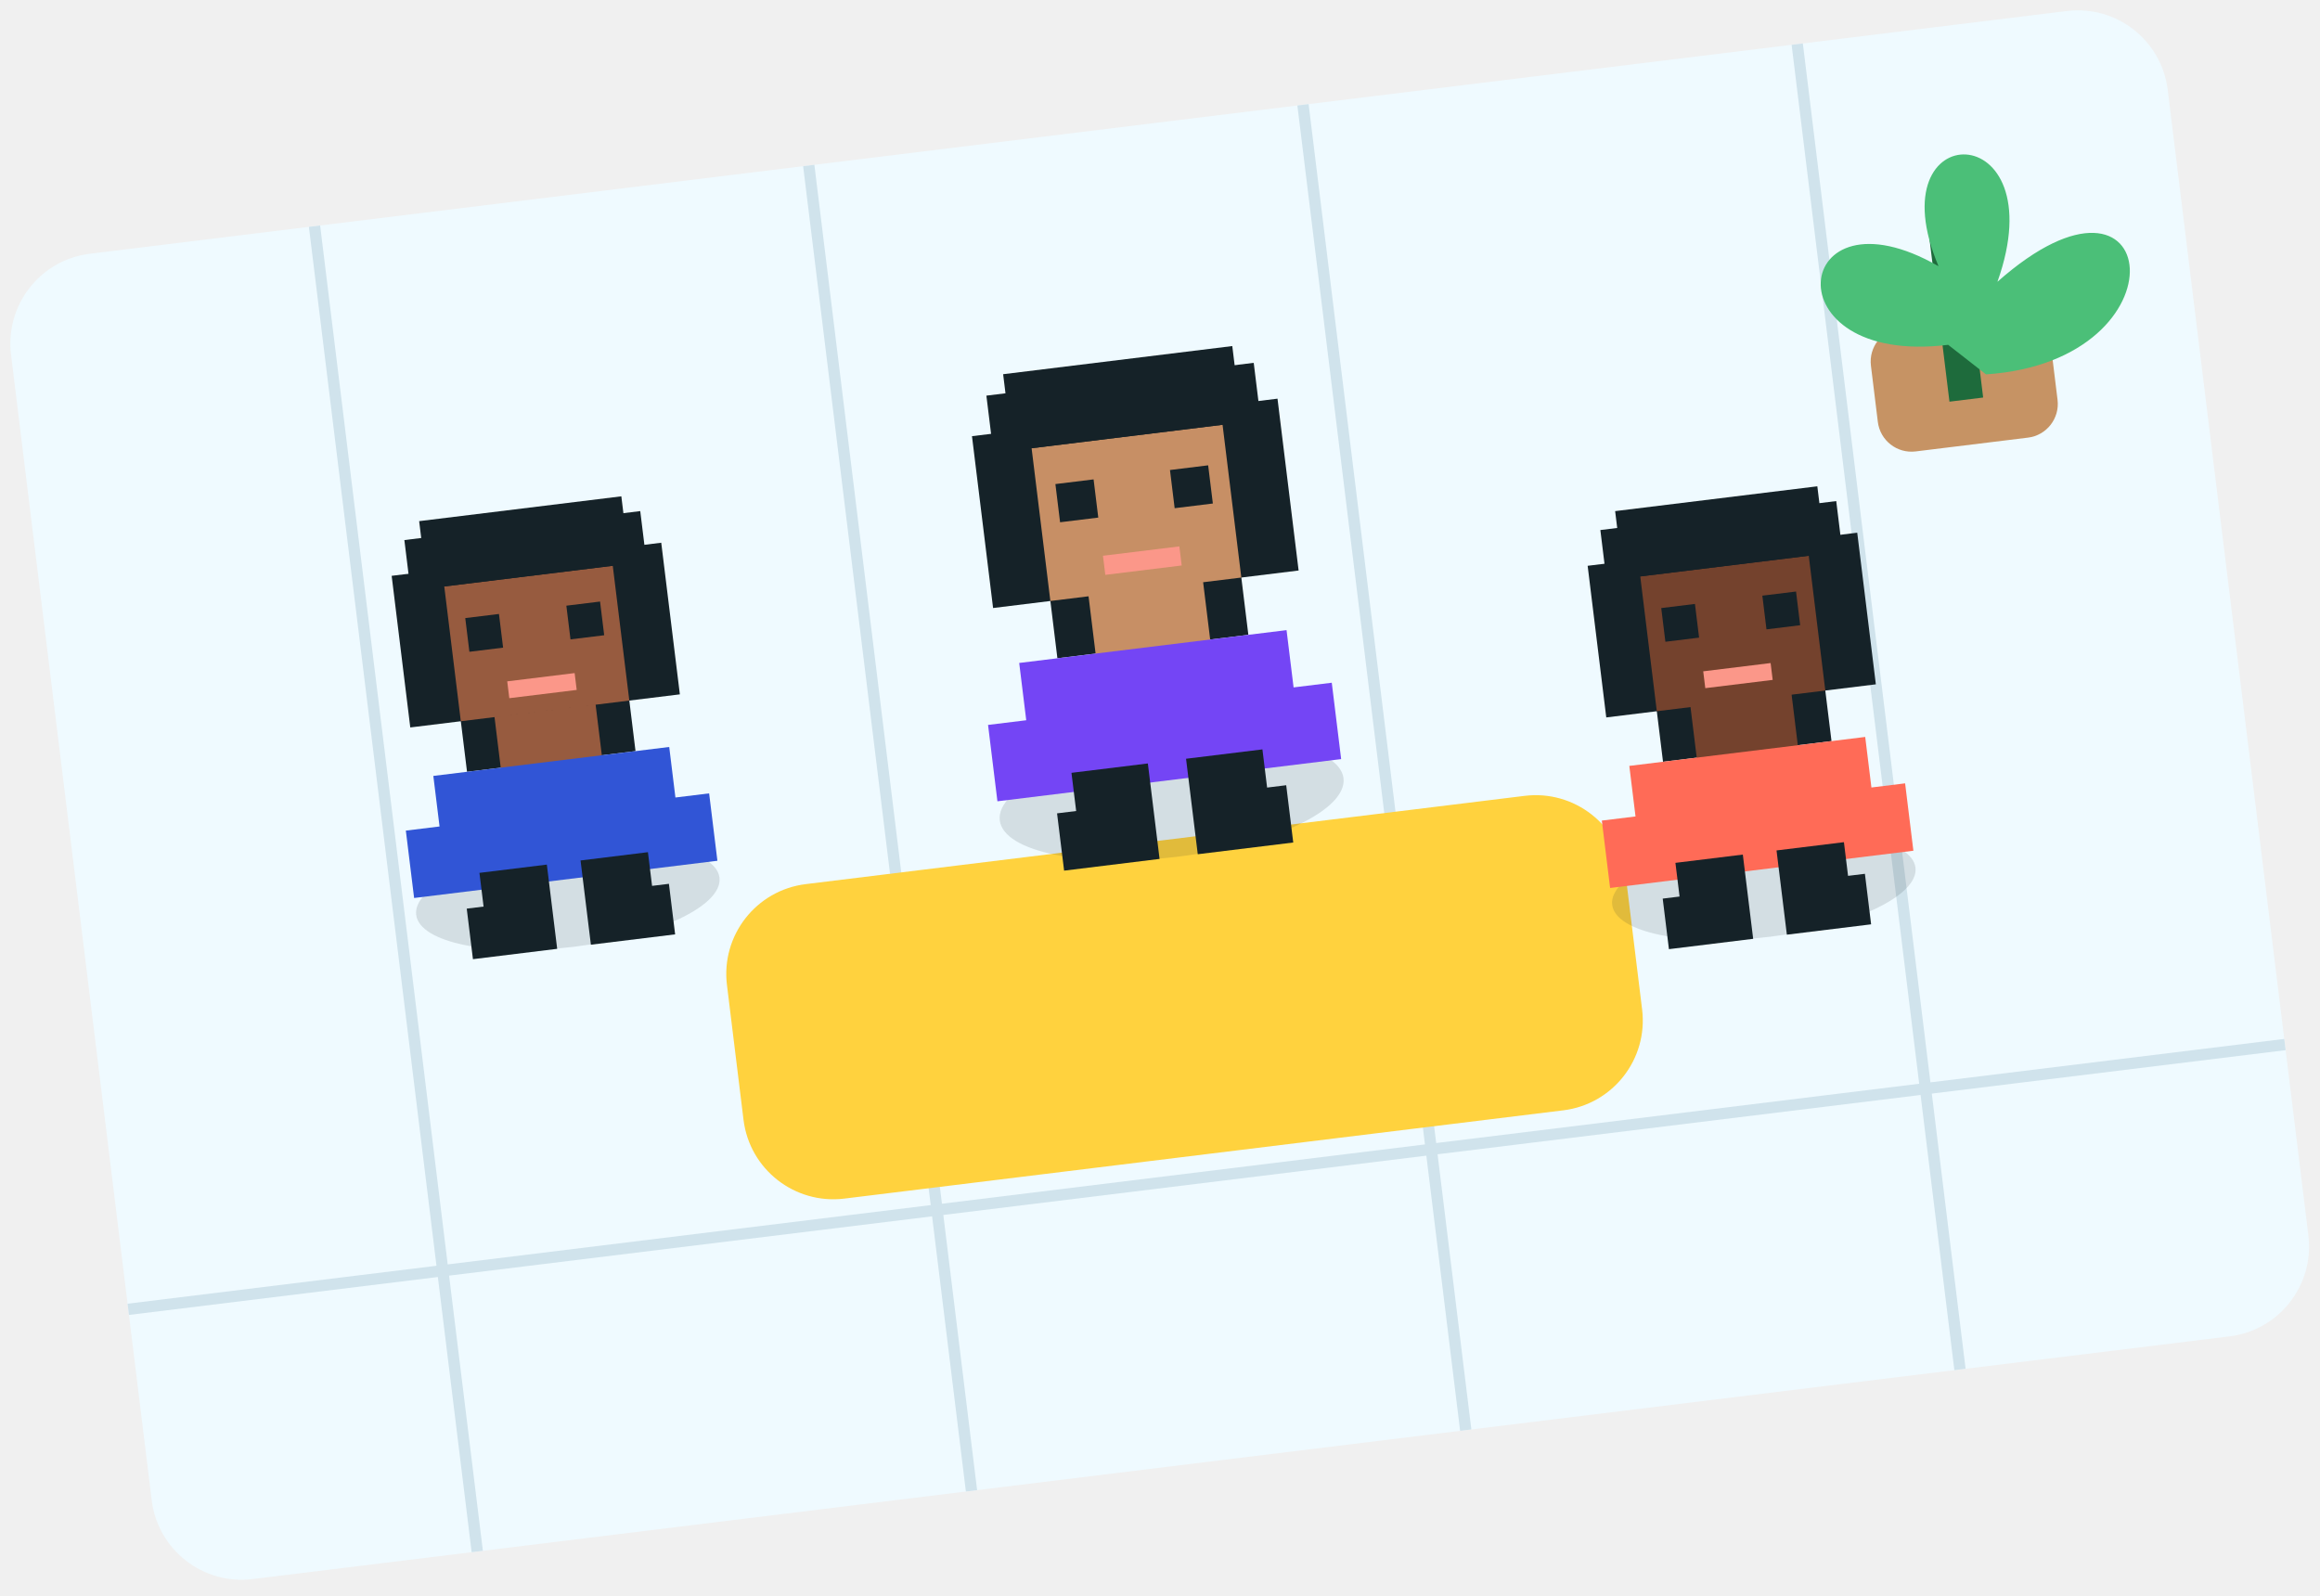
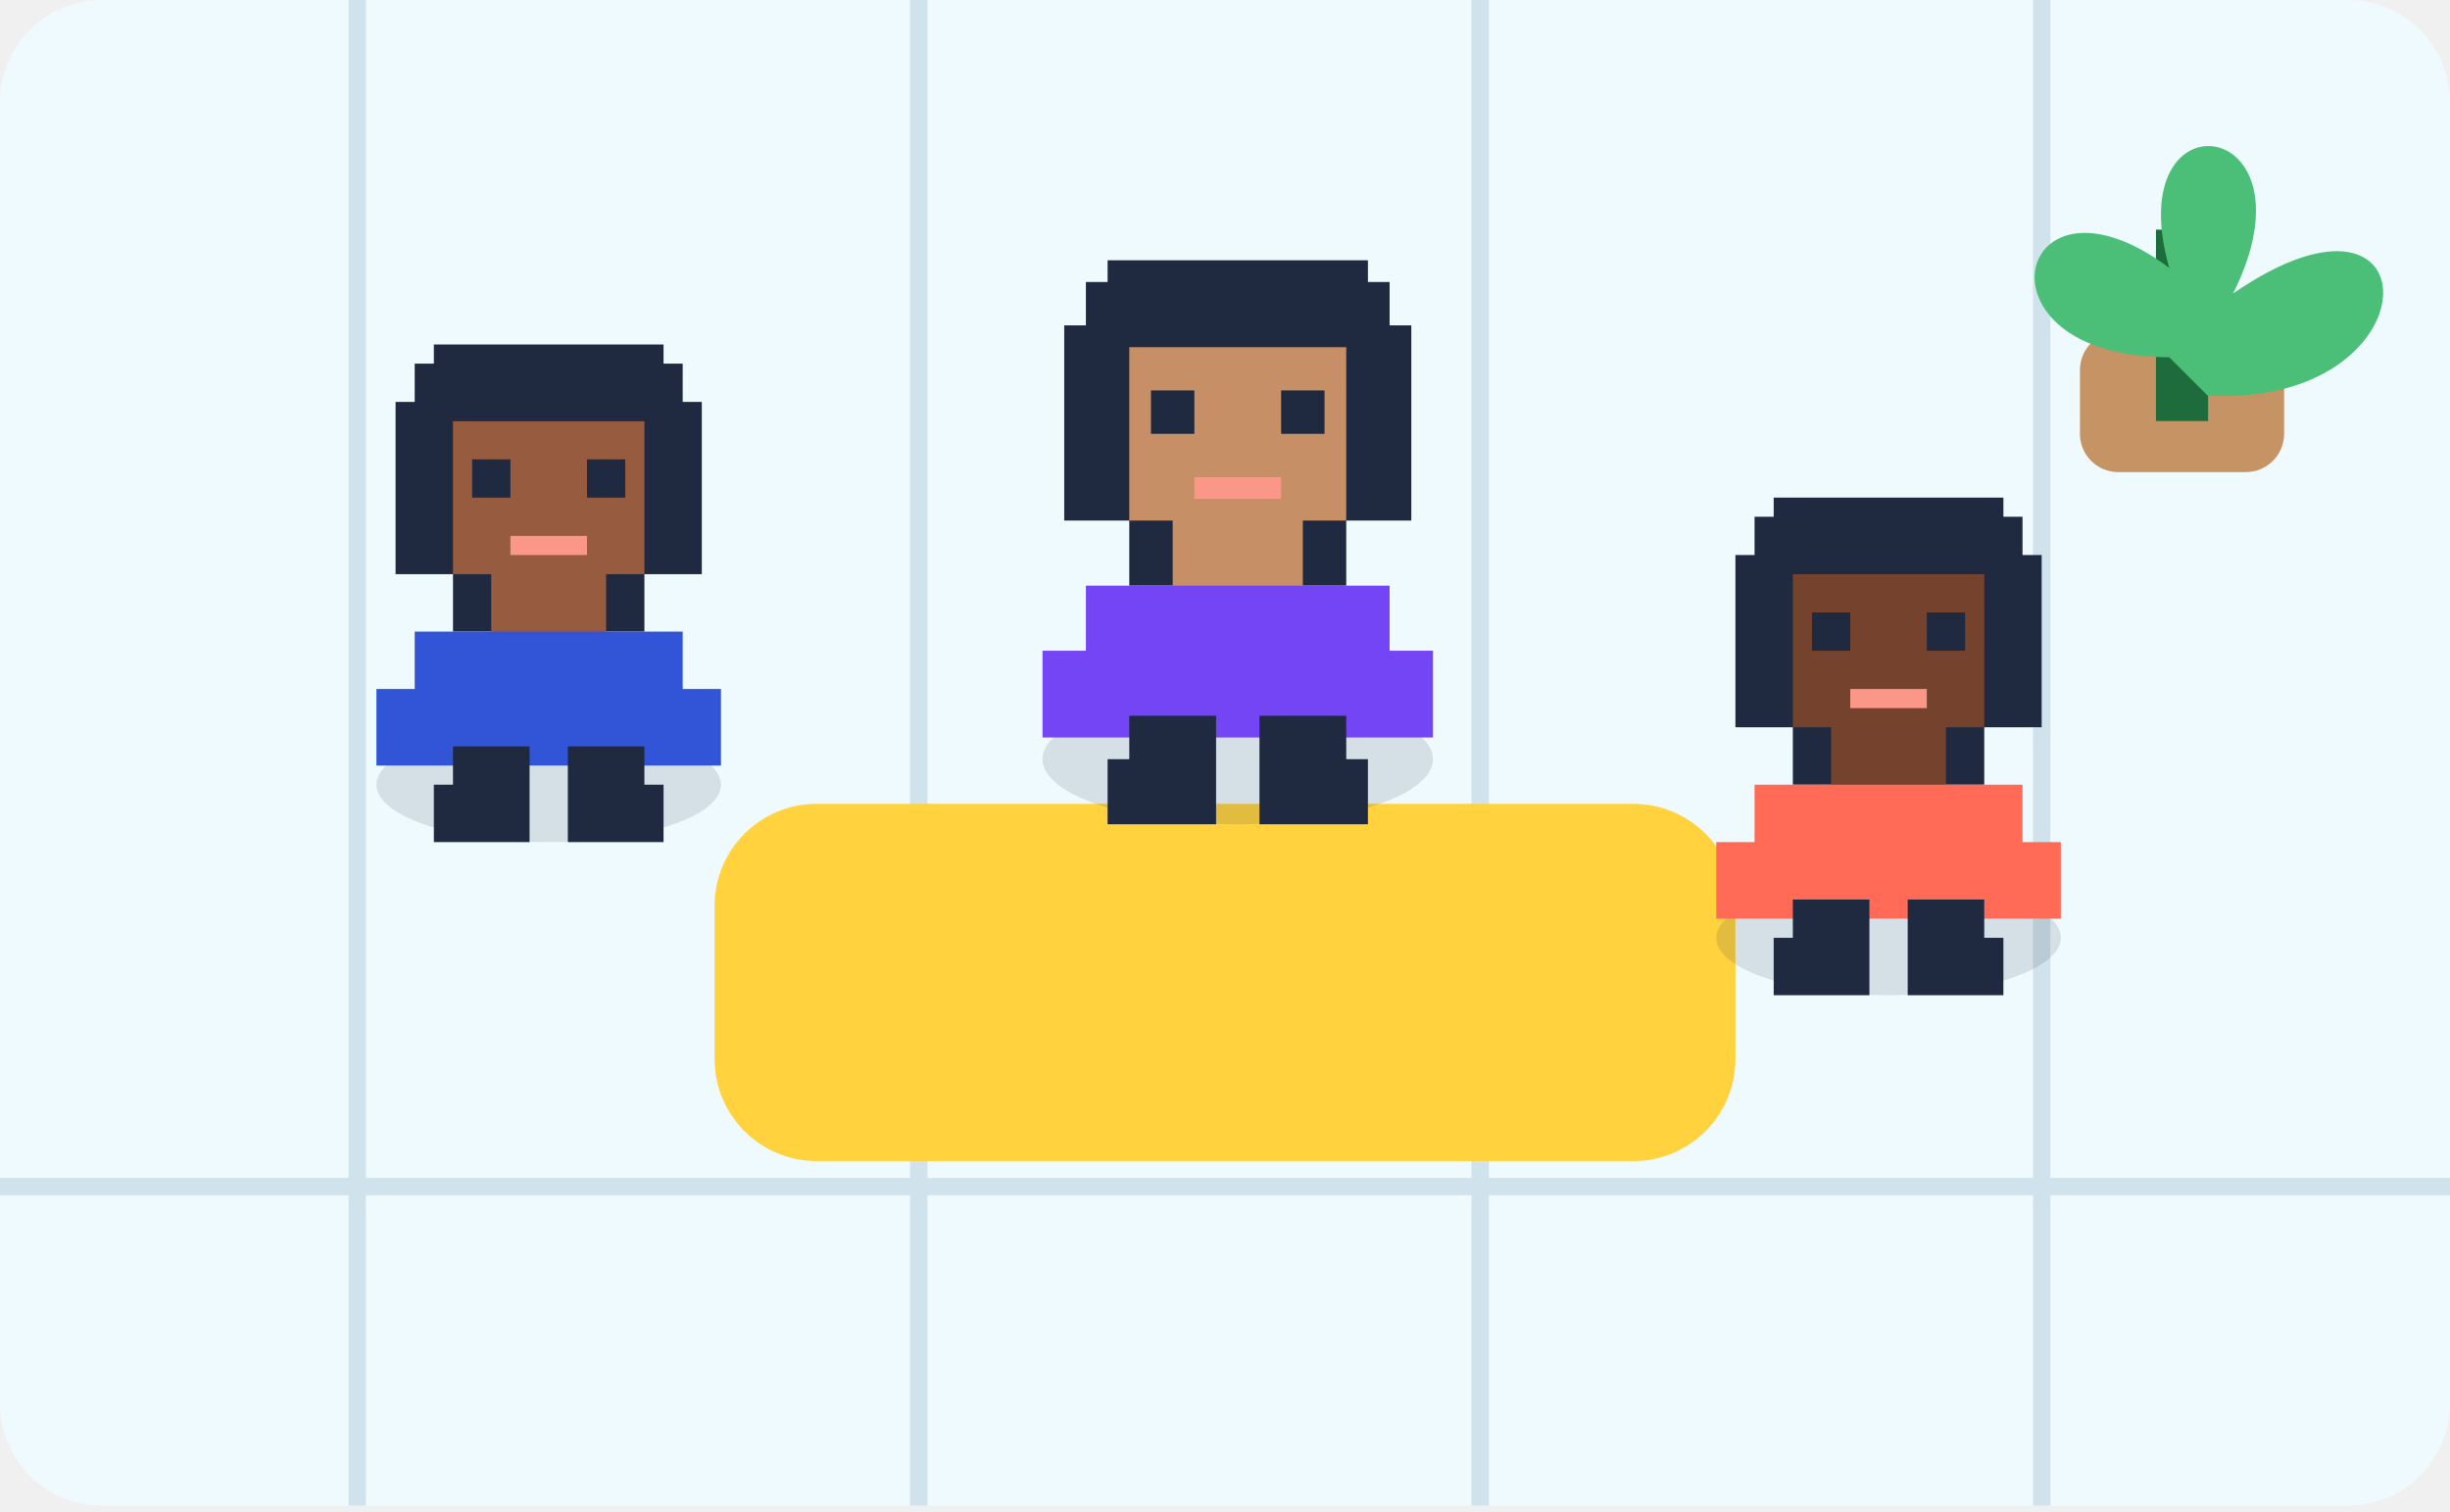
- <svg xmlns="http://www.w3.org/2000/svg" width="205" height="141" viewBox="0 0 205 141" fill="none">
-   <g clip-path="url(#clip0_846_30)">
-     <path d="M182.628 0.975L7.94 22.424C3.555 22.962 0.437 26.954 0.975 31.339L13.406 132.579C13.944 136.964 17.936 140.083 22.321 139.544L197.009 118.095C201.394 117.557 204.513 113.565 203.974 109.18L191.544 7.94C191.005 3.555 187.014 0.437 182.628 0.975Z" fill="#EFFAFF" />
-     <path d="M11.334 115.706L201.903 92.307L11.334 115.706ZM27.791 19.987L42.172 137.107L27.791 19.987ZM71.463 14.624L85.844 131.745L71.463 14.624ZM115.135 9.262L129.516 126.383L115.135 9.262ZM158.807 3.9L173.188 121.02L158.807 3.9Z" fill="black" />
-     <path d="M11.334 115.706L201.903 92.307M27.791 19.987L42.172 137.107M71.463 14.624L85.844 131.745M115.135 9.262L129.516 126.383M158.807 3.9L173.188 121.02" stroke="#D0E3EC" />
-     <path d="M134.724 70.33L71.201 78.13C66.815 78.668 63.697 82.66 64.235 87.045L65.698 98.956C66.236 103.341 70.228 106.459 74.613 105.921L138.136 98.121C142.521 97.583 145.64 93.591 145.101 89.206L143.639 77.295C143.101 72.91 139.109 69.792 134.724 70.33Z" fill="#FFD23E" />
-     <path opacity="0.13" d="M50.723 83.667C58.123 82.758 63.877 80.022 63.574 77.555C63.271 75.088 57.026 73.825 49.626 74.734C42.226 75.642 36.472 78.379 36.775 80.845C37.078 83.312 43.323 84.575 50.723 83.667Z" fill="#152228" />
-     <path d="M37.037 46.054L54.903 43.86L55.451 48.327L58.429 47.961L60.074 61.361L55.608 61.909L56.156 66.376L41.268 68.204L40.719 63.737L36.253 64.285L34.608 50.886L37.585 50.52L37.037 46.054Z" fill="#152228" />
-     <path d="M39.257 51.827L54.145 49.999L55.608 61.909L40.719 63.737L39.257 51.827ZM43.697 63.372L52.63 62.275L53.361 68.23L44.428 69.327L43.697 63.372Z" fill="#975B3F" />
-     <path d="M38.29 68.569L59.134 66.01L59.682 70.476L62.66 70.111L63.391 76.066L36.592 79.356L35.861 73.401L38.839 73.036L38.29 68.569Z" fill="#3155D6" />
-     <path d="M42.365 77.136L48.32 76.405L49.234 83.849L41.79 84.763L41.242 80.297L42.73 80.114L42.365 77.136ZM51.298 76.04L57.253 75.308L57.618 78.286L59.107 78.103L59.656 82.57L52.212 83.484L51.298 76.04Z" fill="#152228" />
-     <path d="M41.111 54.621L44.089 54.256L44.455 57.233L41.477 57.599L41.111 54.621ZM50.044 53.525L53.022 53.159L53.388 56.137L50.41 56.502L50.044 53.525Z" fill="#152228" />
-     <path d="M44.82 60.211L50.776 59.48L50.958 60.969L45.003 61.7L44.82 60.211Z" fill="#FB9789" />
-     <path d="M35.731 47.726L56.574 45.166L57.123 49.633L36.279 52.192L35.731 47.726Z" fill="#152228" />
-     <path opacity="0.13" d="M104.15 75.696C112.537 74.666 119.057 71.565 118.714 68.77C118.371 65.974 111.294 64.542 102.907 65.572C94.52 66.602 87.999 69.703 88.342 72.499C88.686 75.294 95.763 76.726 104.15 75.696Z" fill="#152228" />
-     <path d="M88.639 33.069L108.887 30.582L109.509 35.645L112.883 35.23L114.748 50.416L109.686 51.038L110.307 56.1L93.434 58.171L92.813 53.109L87.751 53.731L85.886 38.545L89.261 38.131L88.639 33.069Z" fill="#152228" />
-     <path d="M91.155 39.611L108.028 37.539L109.686 51.038L92.813 53.109L91.155 39.611ZM96.187 52.695L106.311 51.452L107.14 58.201L97.016 59.444L96.187 52.695Z" fill="#C78F65" />
-     <path d="M90.059 58.586L113.682 55.685L114.304 60.747L117.678 60.333L118.507 67.082L88.135 70.811L87.306 64.062L90.681 63.648L90.059 58.586Z" fill="#7445F5" />
-     <path d="M94.677 68.295L101.427 67.467L102.462 75.903L94.026 76.939L93.404 71.877L95.092 71.67L94.677 68.295ZM104.801 67.052L111.55 66.224L111.965 69.598L113.652 69.391L114.274 74.453L105.837 75.489L104.801 67.052Z" fill="#152228" />
-     <path d="M93.257 42.778L96.632 42.364L97.046 45.739L93.671 46.153L93.257 42.778ZM103.381 41.535L106.755 41.121L107.17 44.496L103.795 44.91L103.381 41.535Z" fill="#152228" />
-     <path d="M97.46 49.113L104.21 48.285L104.417 49.972L97.667 50.801L97.46 49.113Z" fill="#FB9789" />
-     <path d="M87.159 34.963L110.782 32.063L111.403 37.125L87.781 40.025L87.159 34.963Z" fill="#152228" />
-     <path opacity="0.13" d="M156.403 82.781C163.803 81.872 169.557 79.136 169.254 76.669C168.951 74.202 162.706 72.939 155.306 73.848C147.906 74.757 142.152 77.493 142.455 79.96C142.758 82.426 149.002 83.689 156.403 82.781Z" fill="#152228" />
-     <path d="M142.717 45.168L160.583 42.975L161.131 47.441L164.109 47.075L165.754 60.475L161.287 61.023L161.836 65.49L146.948 67.318L146.399 62.851L141.933 63.4L140.288 50L143.265 49.635L142.717 45.168Z" fill="#152228" />
-     <path d="M144.937 50.941L159.825 49.113L161.288 61.023L146.399 62.852L144.937 50.941ZM149.377 62.486L158.31 61.389L159.041 67.344L150.108 68.441L149.377 62.486Z" fill="#74422D" />
-     <path d="M143.97 67.683L164.814 65.124L165.362 69.591L168.34 69.225L169.071 75.18L142.272 78.471L141.541 72.516L144.518 72.15L143.97 67.683Z" fill="#FF6B57" />
-     <path d="M148.044 76.251L154 75.52L154.914 82.964L147.47 83.878L146.921 79.411L148.41 79.228L148.044 76.251ZM156.977 75.154L162.933 74.423L163.298 77.4L164.787 77.218L165.336 81.684L157.891 82.598L156.977 75.154Z" fill="#152228" />
-     <path d="M146.791 53.736L149.769 53.37L150.135 56.348L147.157 56.713L146.791 53.736ZM155.724 52.639L158.702 52.273L159.067 55.251L156.09 55.617L155.724 52.639Z" fill="#152228" />
-     <path d="M150.5 59.325L156.455 58.594L156.638 60.083L150.683 60.814L150.5 59.325Z" fill="#FB9789" />
-     <path d="M141.411 46.84L162.254 44.281L162.803 48.747L141.959 51.306L141.411 46.84Z" fill="#152228" />
-     <path d="M177.857 27.756L167.931 28.975C166.287 29.177 165.117 30.674 165.319 32.318L165.929 37.281C166.13 38.925 167.627 40.095 169.272 39.893L179.197 38.674C180.842 38.472 182.011 36.975 181.809 35.331L181.2 30.368C180.998 28.724 179.501 27.554 177.857 27.756Z" fill="#C69364" />
-     <path d="M173.747 35.313L171.919 20.425L173.747 35.313Z" fill="black" />
-     <path d="M173.747 35.313L171.919 20.425" stroke="#1E6B3C" stroke-width="3" />
-     <path d="M172.145 30.472C156.264 32.422 158.285 16.054 171.292 23.525C165.616 10.116 181.74 10.152 176.499 24.9C191.039 12.032 193.476 31.883 175.488 33.084" fill="#4BBF78" />
+ <svg xmlns="http://www.w3.org/2000/svg" width="141" height="87" viewBox="0 0 141 87" fill="none">
+   <g clip-path="url(#clip0_944_66)">
+     <path d="M135.125 0H5.875C2.63 0 0 2.63 0 5.875L0 80.781C0 84.026 2.63 86.656 5.875 86.656H135.125C138.37 86.656 141 84.026 141 80.781V5.875C141 2.63 138.37 0 135.125 0Z" fill="#EFFAFF" />
+     <path d="M0 68.297H141H0ZM20.562 0V86.656V0ZM52.875 0V86.656V0ZM85.188 0V86.656V0ZM117.5 0V86.656V0Z" fill="black" />
+     <path d="M0 68.297H141M20.562 0V86.656M52.875 0V86.656M85.188 0V86.656M117.5 0V86.656" stroke="#D0E3EC" />
+     <path d="M94 46.266H47C43.755 46.266 41.125 48.896 41.125 52.141V60.953C41.125 64.198 43.755 66.828 47 66.828H94C97.245 66.828 99.875 64.198 99.875 60.953V52.141C99.875 48.896 97.245 46.266 94 46.266Z" fill="#FFD23E" />
+     <path opacity="0.13" d="M31.578 48.469C37.053 48.469 41.492 46.989 41.492 45.164C41.492 43.339 37.053 41.859 31.578 41.859C26.103 41.859 21.664 43.339 21.664 45.164C21.664 46.989 26.103 48.469 31.578 48.469Z" fill="#1F2940" />
+     <path d="M24.969 19.828H38.188V23.133H40.391V33.047H37.086V36.352H26.07V33.047H22.766V23.133H24.969V19.828Z" fill="#1F2940" />
+     <path d="M26.07 24.234H37.086V33.047H26.07V24.234ZM28.273 33.047H34.883V37.453H28.273V33.047Z" fill="#975B3F" />
+     <path d="M23.867 36.352H39.289V39.656H41.492V44.062H21.664V39.656H23.867V36.352Z" fill="#3155D6" />
+     <path d="M26.07 42.961H30.477V48.469H24.969V45.164H26.07V42.961ZM32.68 42.961H37.086V45.164H38.188V48.469H32.68V42.961Z" fill="#1F2940" />
+     <path d="M27.172 26.438H29.375V28.641H27.172V26.438ZM33.781 26.438H35.984V28.641H33.781V26.438Z" fill="#1F2940" />
+     <path d="M29.375 30.844H33.781V31.945H29.375V30.844Z" fill="#FB9789" />
+     <path d="M23.867 20.93H39.289V24.234H23.867V20.93Z" fill="#1F2940" />
+     <path opacity="0.13" d="M71.234 47.441C77.44 47.441 82.47 45.764 82.47 43.695C82.47 41.627 77.44 39.95 71.234 39.95C65.029 39.95 59.998 41.627 59.998 43.695C59.998 45.764 65.029 47.441 71.234 47.441Z" fill="#1F2940" />
+     <path d="M63.744 14.981H78.725V18.727H81.222V29.962H77.477V33.708H64.992V29.962H61.247V18.727H63.744V14.981Z" fill="#1F2940" />
+     <path d="M64.992 19.975H77.477V29.962H64.992V19.975ZM67.489 29.962H74.98V34.956H67.489V29.962Z" fill="#C78F65" />
+     <path d="M62.495 33.708H79.973V37.453H82.47V42.447H59.998V37.453H62.495V33.708Z" fill="#7445F5" />
+     <path d="M64.992 41.198H69.986V47.441H63.744V43.695H64.992V41.198ZM72.483 41.198H77.477V43.695H78.725V47.441H72.483V41.198Z" fill="#1F2940" />
+     <path d="M66.241 22.472H68.737V24.969H66.241V22.472ZM73.731 22.472H76.228V24.969H73.731V22.472Z" fill="#1F2940" />
+     <path d="M68.737 27.466H73.731V28.714H68.737V27.466Z" fill="#FB9789" />
+     <path d="M62.495 16.23H79.973V19.975H62.495V16.23Z" fill="#1F2940" />
+     <path opacity="0.13" d="M108.687 57.281C114.163 57.281 118.602 55.802 118.602 53.977C118.602 52.151 114.163 50.672 108.687 50.672C103.212 50.672 98.773 52.151 98.773 53.977C98.773 55.802 103.212 57.281 108.687 57.281Z" fill="#1F2940" />
+     <path d="M102.078 28.641H115.297V31.945H117.5V41.859H114.195V45.164H103.18V41.859H99.875V31.945H102.078V28.641Z" fill="#1F2940" />
+     <path d="M103.18 33.047H114.195V41.859H103.18V33.047ZM105.383 41.859H111.992V46.266H105.383V41.859Z" fill="#74422D" />
+     <path d="M100.977 45.164H116.398V48.469H118.602V52.875H98.773V48.469H100.977V45.164Z" fill="#FF6B57" />
+     <path d="M103.18 51.773H107.586V57.281H102.078V53.977H103.18V51.773ZM109.789 51.773H114.195V53.977H115.297V57.281H109.789V51.773Z" fill="#1F2940" />
+     <path d="M104.281 35.25H106.484V37.453H104.281V35.25ZM110.891 35.25H113.094V37.453H110.891V35.25Z" fill="#1F2940" />
+     <path d="M106.484 39.656H110.891V40.758H106.484V39.656Z" fill="#FB9789" />
+     <path d="M100.977 29.742H116.398V33.047H100.977V29.742Z" fill="#1F2940" />
+     <path d="M129.25 19.094H121.906C120.689 19.094 119.703 20.08 119.703 21.297V24.969C119.703 26.186 120.689 27.172 121.906 27.172H129.25C130.467 27.172 131.453 26.186 131.453 24.969V21.297C131.453 20.08 130.467 19.094 129.25 19.094Z" fill="#C69364" />
+     <path d="M125.578 24.234V13.219V24.234Z" fill="black" />
+     <path d="M125.578 24.234V13.219" stroke="#1E6B3C" stroke-width="3" />
+     <path d="M124.844 20.562C113.094 20.562 116.031 8.813 124.844 15.422C121.906 5.141 133.656 6.609 128.516 16.891C140.266 8.813 140.266 23.5 127.047 22.766" fill="#4BBF78" />
  </g>
  <defs>
-     <clipPath id="clip0_846_30">
-       <rect width="192" height="118" fill="white" transform="translate(0 23.3989) rotate(-7)" />
+     <clipPath id="clip0_944_66">
+       <rect width="141" height="86.656" fill="white" />
    </clipPath>
  </defs>
</svg>
